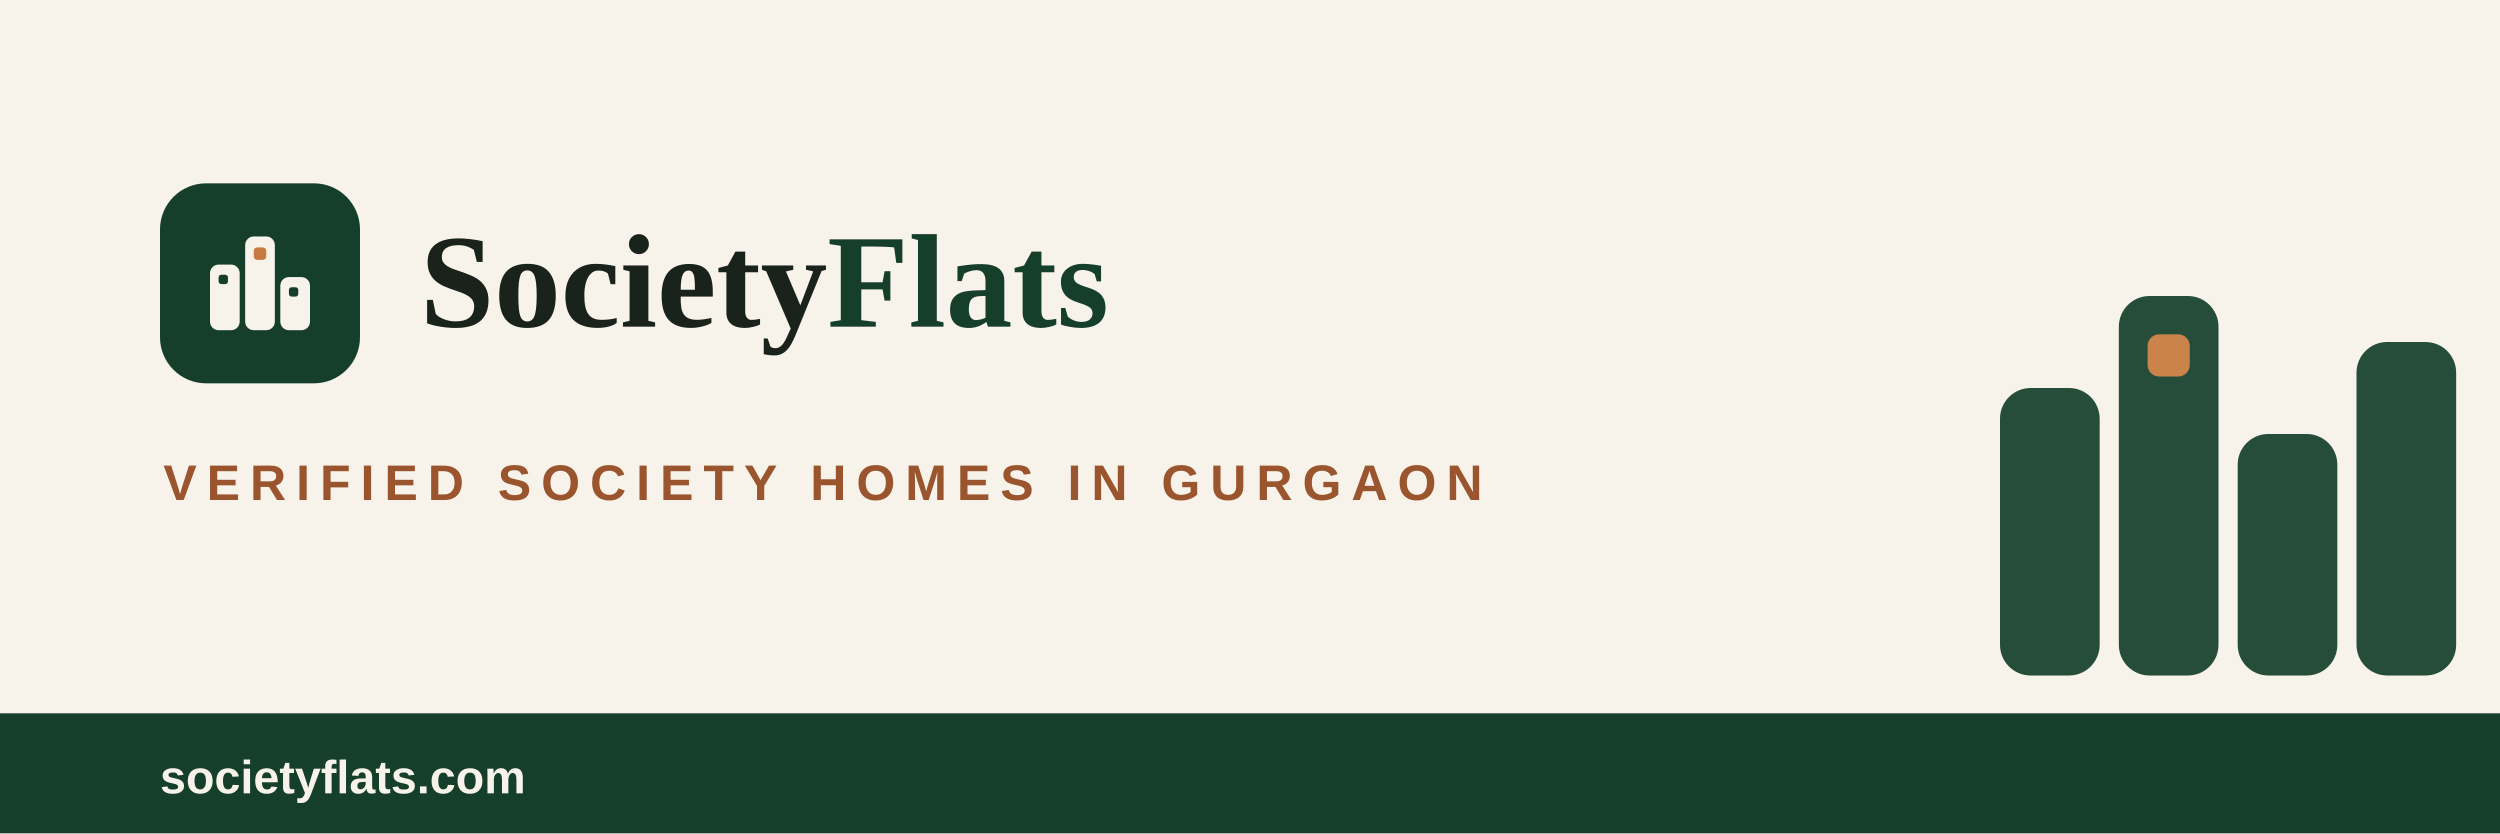
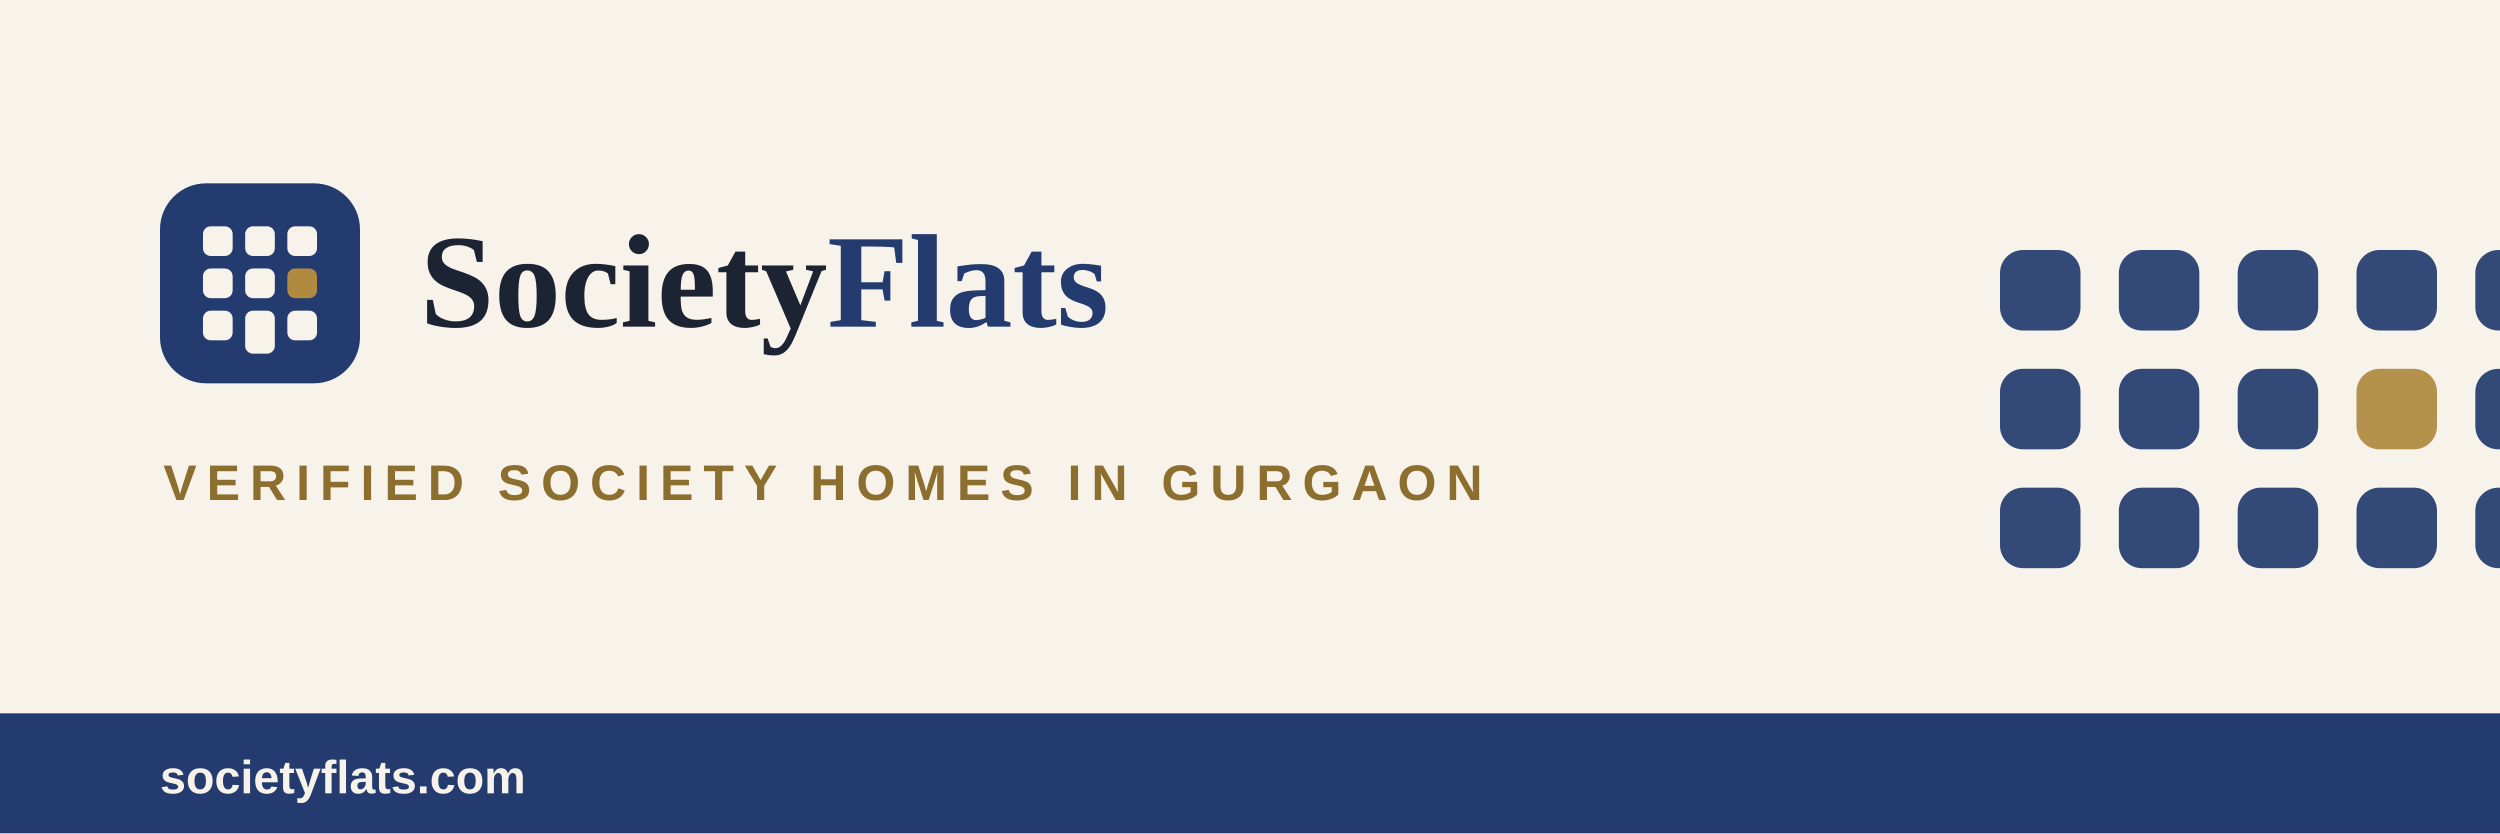
<svg xmlns="http://www.w3.org/2000/svg" width="1500" height="500" viewBox="0 0 1500 500" fill="none">
  <rect width="1500" height="500" fill="#F8F3EA" />
-   <rect y="428" width="1500" height="72" fill="#153F2B" />
+   <rect y="428" width="1500" height="72" fill="#233B6E" />
  <g transform="translate(1200 150) scale(1.15)" opacity="0.92">
-     <rect x="0" y="72" width="52" height="150" rx="16" fill="#153F2B" />
-     <rect x="62" y="24" width="52" height="198" rx="16" fill="#153F2B" />
-     <rect x="124" y="96" width="52" height="126" rx="16" fill="#153F2B" />
-     <rect x="186" y="48" width="52" height="174" rx="16" fill="#153F2B" />
-     <rect x="77" y="44" width="22" height="22" rx="6" fill="#C8793F" />
+     <rect x="0" y="0" width="42" height="42" rx="12" fill="#233B6E" />
+     <rect x="62" y="0" width="42" height="42" rx="12" fill="#233B6E" />
+     <rect x="124" y="0" width="42" height="42" rx="12" fill="#233B6E" />
+     <rect x="186" y="0" width="42" height="42" rx="12" fill="#233B6E" />
+     <rect x="248" y="0" width="42" height="42" rx="12" fill="#233B6E" />
+     <rect x="0" y="62" width="42" height="42" rx="12" fill="#233B6E" />
+     <rect x="62" y="62" width="42" height="42" rx="12" fill="#233B6E" />
+     <rect x="124" y="62" width="42" height="42" rx="12" fill="#233B6E" />
+     <rect x="186" y="62" width="42" height="42" rx="12" fill="#B08A3E" />
+     <rect x="248" y="62" width="42" height="42" rx="12" fill="#233B6E" />
+     <rect x="0" y="124" width="42" height="42" rx="12" fill="#233B6E" />
+     <rect x="62" y="124" width="42" height="42" rx="12" fill="#233B6E" />
+     <rect x="124" y="124" width="42" height="42" rx="12" fill="#233B6E" />
+     <rect x="186" y="124" width="42" height="42" rx="12" fill="#233B6E" />
+     <rect x="248" y="124" width="42" height="42" rx="12" fill="#233B6E" />
  </g>
  <g transform="translate(96 110) scale(0.234375)">
-     <rect width="512" height="512" rx="118" fill="#153F2B" />
-     <rect x="128" y="208" width="76" height="168" rx="22" fill="#F8F3EA" />
-     <rect x="218" y="136" width="76" height="240" rx="22" fill="#F8F3EA" />
-     <rect x="308" y="240" width="76" height="136" rx="22" fill="#F8F3EA" />
-     <rect x="150" y="234" width="24" height="24" rx="7" fill="#153F2B" />
-     <rect x="330" y="266" width="24" height="24" rx="7" fill="#153F2B" />
-     <rect x="240" y="164" width="32" height="32" rx="9" fill="#C8793F" />
+     <rect width="512" height="512" rx="118" fill="#233B6E" />
+     <rect x="110" y="110" width="76" height="76" rx="20" fill="#F8F3EA" />
+     <rect x="218" y="110" width="76" height="76" rx="20" fill="#F8F3EA" />
+     <rect x="326" y="110" width="76" height="76" rx="20" fill="#F8F3EA" />
+     <rect x="110" y="218" width="76" height="76" rx="20" fill="#F8F3EA" />
+     <rect x="218" y="218" width="76" height="76" rx="20" fill="#F8F3EA" />
+     <rect x="326" y="218" width="76" height="76" rx="20" fill="#B08A3E" />
+     <rect x="110" y="326" width="76" height="76" rx="20" fill="#F8F3EA" />
+     <rect x="218" y="326" width="76" height="110" rx="20" fill="#F8F3EA" />
+     <rect x="326" y="326" width="76" height="76" rx="20" fill="#F8F3EA" />
  </g>
-   <text x="252" y="196" font-family="Newsreader, Georgia, 'Times New Roman', serif" font-size="80" font-weight="600" fill="#19231C">Society<tspan fill="#153F2B">Flats</tspan>
+   <text x="252" y="196" font-family="Newsreader, Georgia, 'Times New Roman', serif" font-size="80" font-weight="600" fill="#1C2434">Society<tspan fill="#233B6E">Flats</tspan>
  </text>
-   <text x="98" y="300" font-family="'Hanken Grotesk', 'Helvetica Neue', Arial, sans-serif" font-size="30" font-weight="700" fill="#9A552E" letter-spacing="6">VERIFIED SOCIETY HOMES IN GURGAON</text>
+   <text x="98" y="300" font-family="'Hanken Grotesk', 'Helvetica Neue', Arial, sans-serif" font-size="30" font-weight="700" fill="#8C6E2F" letter-spacing="6">VERIFIED SOCIETY HOMES IN GURGAON</text>
  <text x="96" y="476" font-family="'Hanken Grotesk', 'Helvetica Neue', Arial, sans-serif" font-size="28" font-weight="700" fill="#F8F3EA">societyflats.com</text>
</svg>
